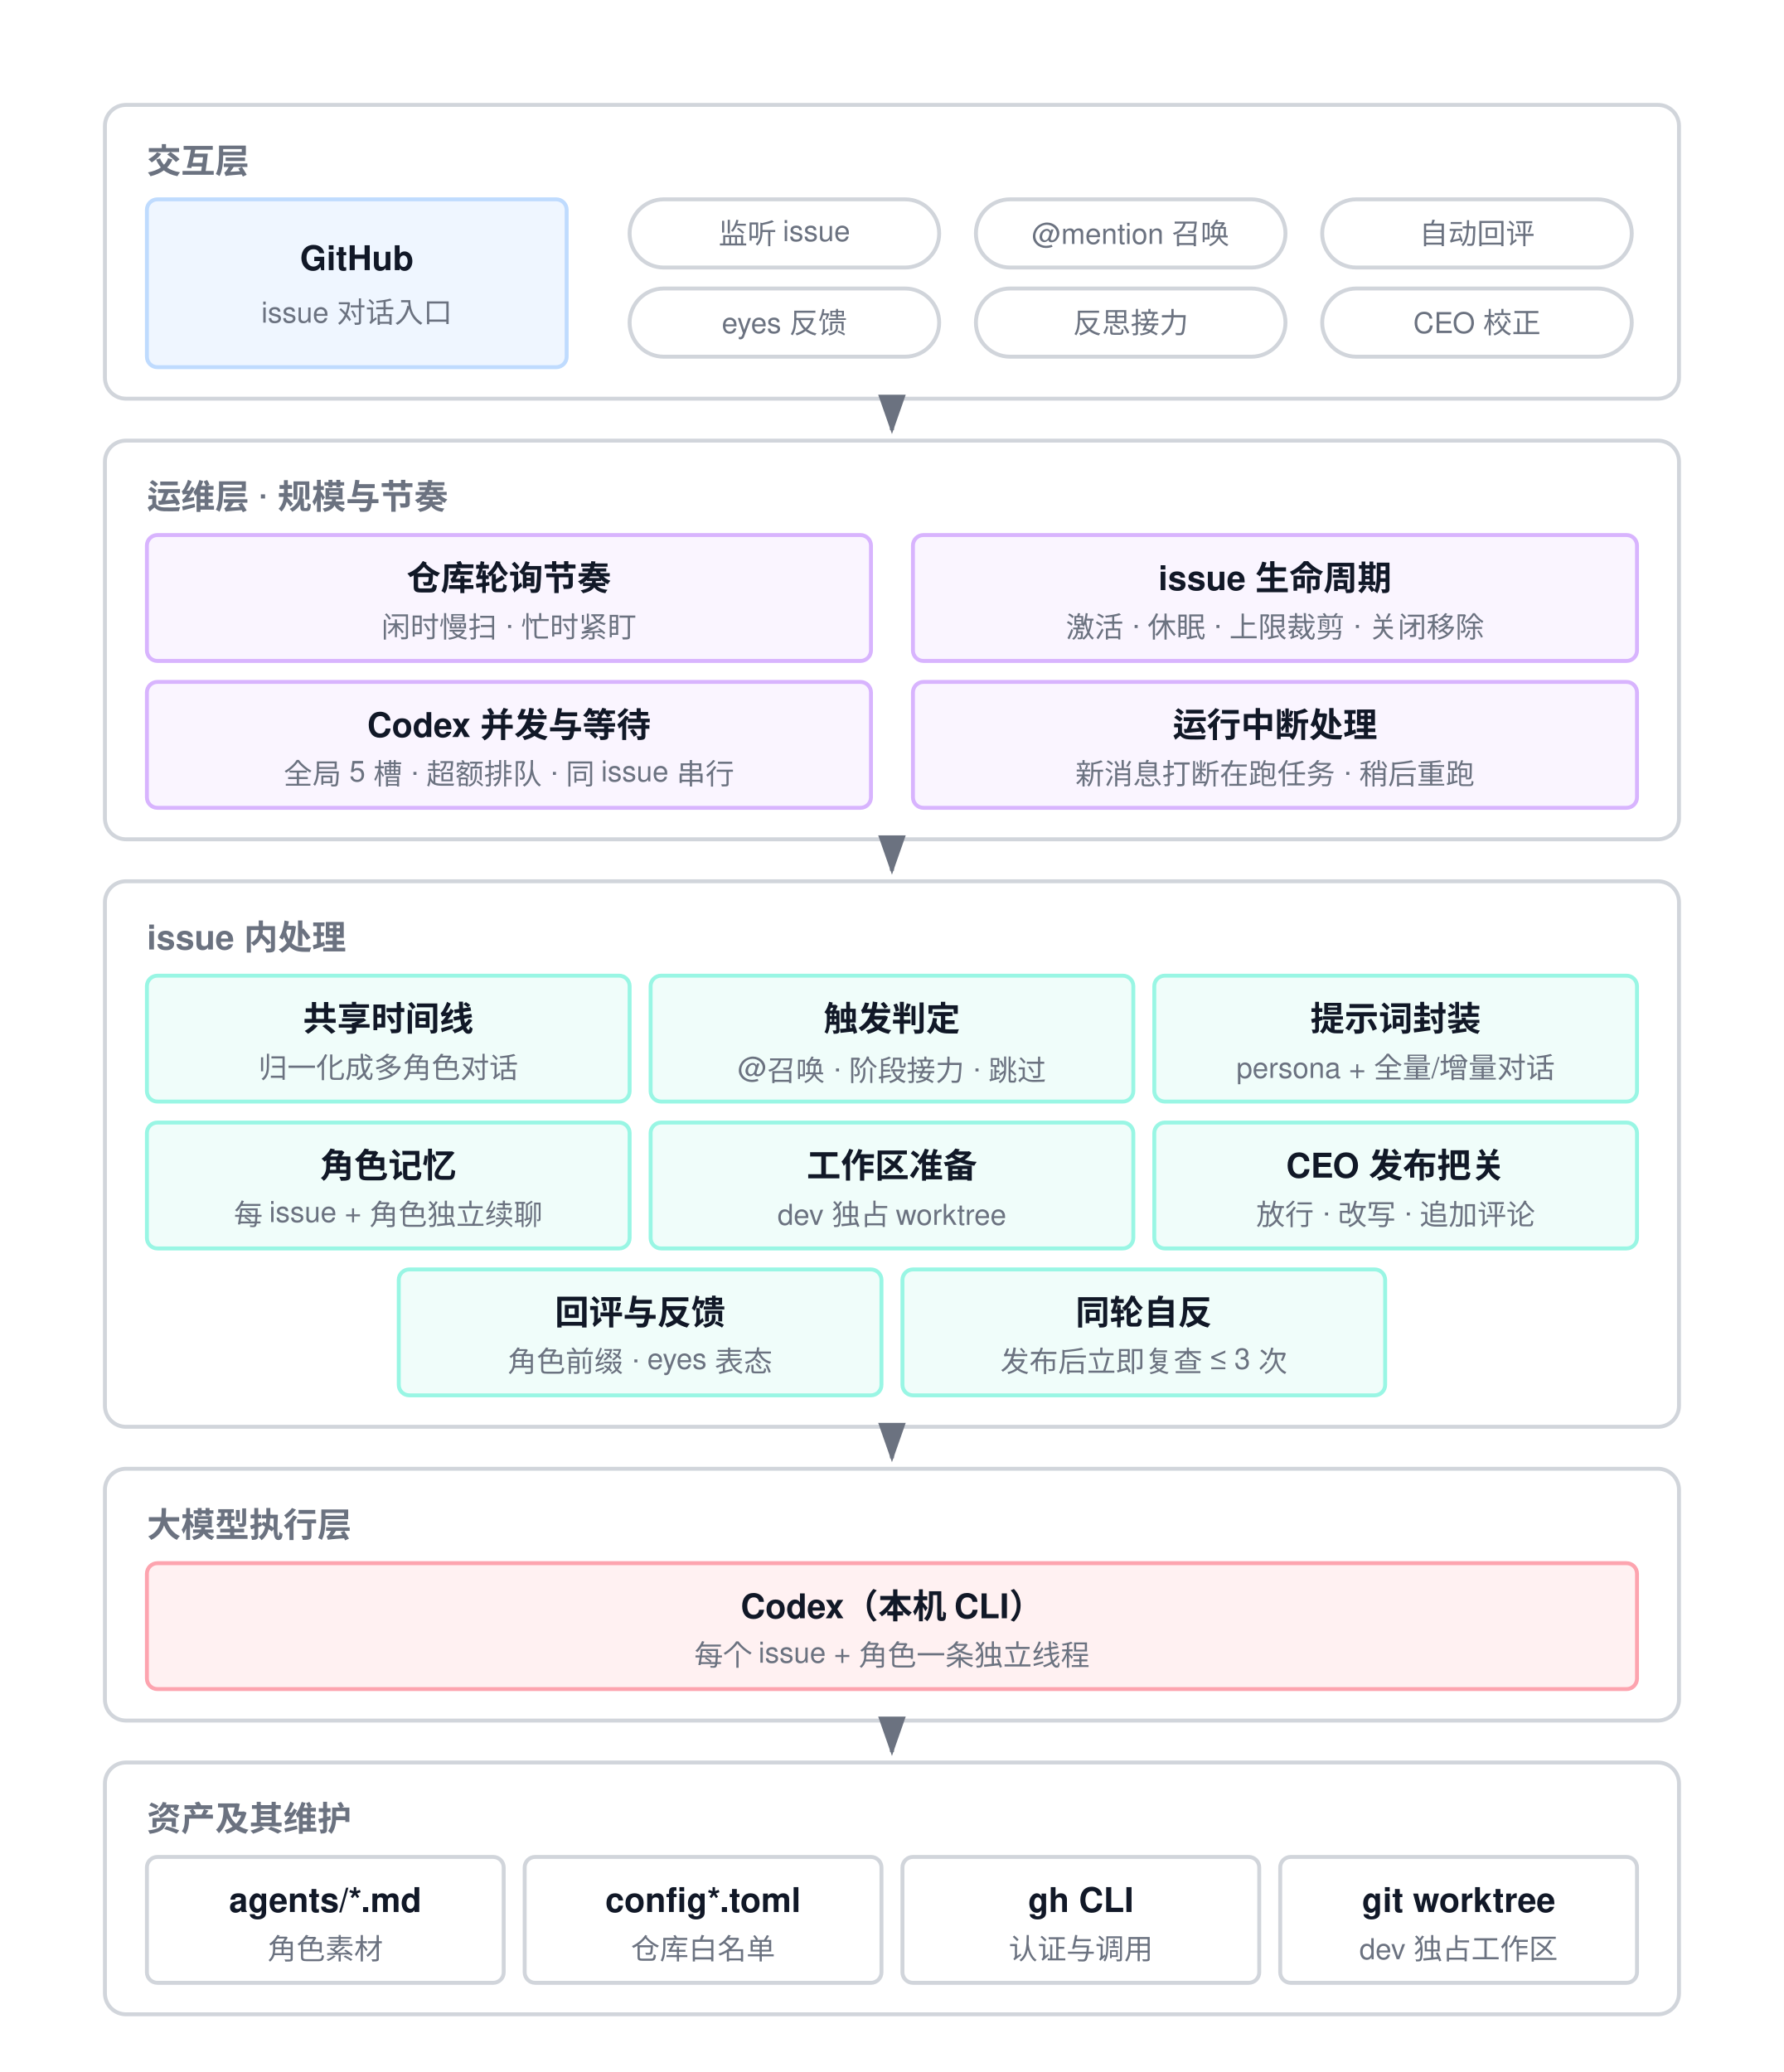
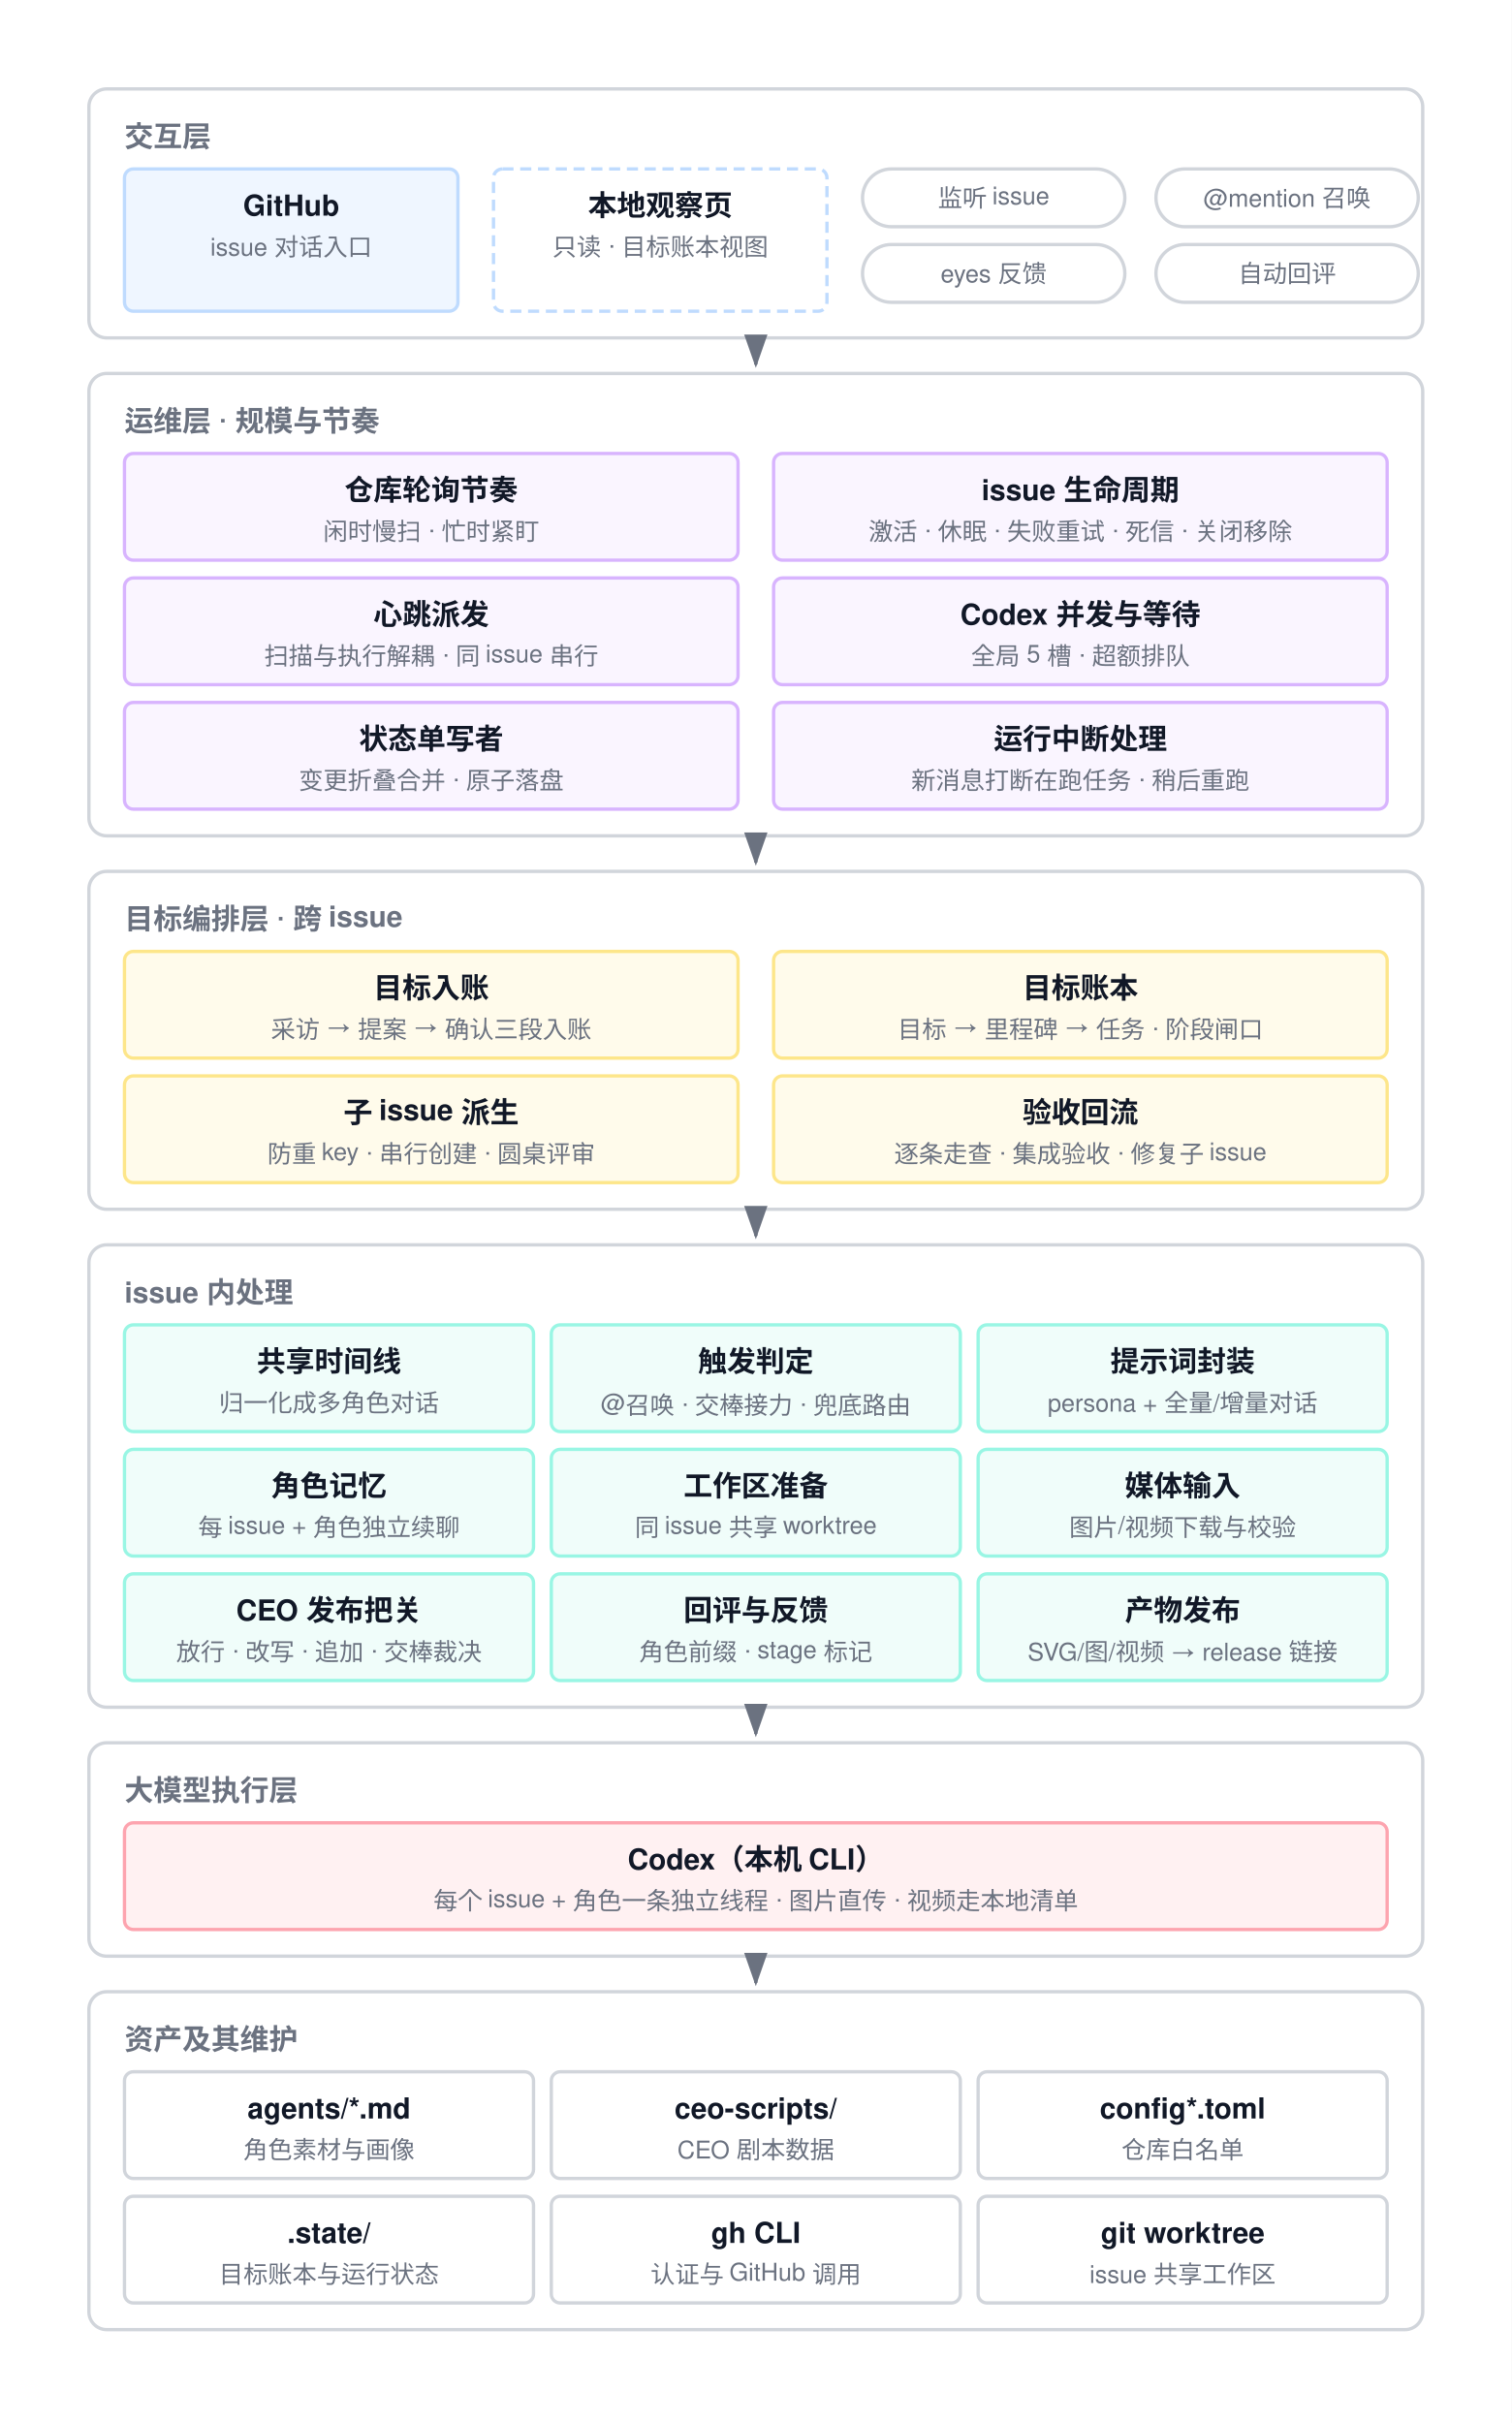
- <svg xmlns="http://www.w3.org/2000/svg" viewBox="0 0 680 790" width="680" height="790">
+ <svg xmlns="http://www.w3.org/2000/svg" viewBox="0 0 680 1090" width="680" height="1090">
  <style>
    text { font-family: 'Helvetica Neue', Helvetica, Arial, 'PingFang SC', 'Microsoft YaHei', 'Microsoft JhengHei', 'SimHei', sans-serif; }
  </style>
  <defs>
    <marker id="arrow" markerWidth="10" markerHeight="7" refX="9" refY="3.5" orient="auto">
      <polygon points="0 0, 10 3.5, 0 7" fill="#6b7280" />
    </marker>
  </defs>
-   <rect width="680" height="790" fill="#ffffff" />
+   <rect width="680" height="1090" fill="#ffffff" />
  <rect x="40" y="40" width="600" height="112" rx="8" fill="none" stroke="#d1d5db" stroke-width="1.5" />
  <text x="56" y="66" font-size="13" font-weight="600" fill="#6b7280">交互层</text>
-   <rect x="56" y="76" width="160" height="64" rx="4" fill="#eff6ff" stroke="#bfdbfe" stroke-width="1.5" />
-   <text x="136" y="103" text-anchor="middle" font-size="13" font-weight="600" fill="#111827">GitHub</text>
-   <text x="136" y="123" text-anchor="middle" font-size="11" fill="#6b7280">issue 对话入口</text>
-   <rect x="240" y="76" width="118" height="26" rx="13" fill="#ffffff" stroke="#d1d5db" stroke-width="1.5" />
-   <text x="299" y="93" text-anchor="middle" font-size="11" fill="#6b7280">监听 issue</text>
-   <rect x="372" y="76" width="118" height="26" rx="13" fill="#ffffff" stroke="#d1d5db" stroke-width="1.5" />
-   <text x="431" y="93" text-anchor="middle" font-size="11" fill="#6b7280">@mention 召唤</text>
-   <rect x="504" y="76" width="118" height="26" rx="13" fill="#ffffff" stroke="#d1d5db" stroke-width="1.5" />
-   <text x="563" y="93" text-anchor="middle" font-size="11" fill="#6b7280">自动回评</text>
-   <rect x="240" y="110" width="118" height="26" rx="13" fill="#ffffff" stroke="#d1d5db" stroke-width="1.5" />
-   <text x="299" y="127" text-anchor="middle" font-size="11" fill="#6b7280">eyes 反馈</text>
-   <rect x="372" y="110" width="118" height="26" rx="13" fill="#ffffff" stroke="#d1d5db" stroke-width="1.5" />
-   <text x="431" y="127" text-anchor="middle" font-size="11" fill="#6b7280">反思接力</text>
-   <rect x="504" y="110" width="118" height="26" rx="13" fill="#ffffff" stroke="#d1d5db" stroke-width="1.5" />
-   <text x="563" y="127" text-anchor="middle" font-size="11" fill="#6b7280">CEO 校正</text>
+   <rect x="56" y="76" width="150" height="64" rx="4" fill="#eff6ff" stroke="#bfdbfe" stroke-width="1.5" />
+   <text x="131" y="97" text-anchor="middle" font-size="13" font-weight="600" fill="#111827">GitHub</text>
+   <text x="131" y="115" text-anchor="middle" font-size="11" fill="#6b7280">issue 对话入口</text>
+   <rect x="222" y="76" width="150" height="64" rx="4" fill="#ffffff" stroke="#bfdbfe" stroke-width="1.5" stroke-dasharray="5,3" />
+   <text x="297" y="97" text-anchor="middle" font-size="13" font-weight="600" fill="#111827">本地观察页</text>
+   <text x="297" y="115" text-anchor="middle" font-size="11" fill="#6b7280">只读 · 目标账本视图</text>
+   <rect x="388" y="76" width="118" height="26" rx="13" fill="#ffffff" stroke="#d1d5db" stroke-width="1.5" />
+   <text x="447" y="93" text-anchor="middle" font-size="11" fill="#6b7280">监听 issue</text>
+   <rect x="520" y="76" width="118" height="26" rx="13" fill="#ffffff" stroke="#d1d5db" stroke-width="1.5" />
+   <text x="579" y="93" text-anchor="middle" font-size="11" fill="#6b7280">@mention 召唤</text>
+   <rect x="388" y="110" width="118" height="26" rx="13" fill="#ffffff" stroke="#d1d5db" stroke-width="1.5" />
+   <text x="447" y="127" text-anchor="middle" font-size="11" fill="#6b7280">eyes 反馈</text>
+   <rect x="520" y="110" width="118" height="26" rx="13" fill="#ffffff" stroke="#d1d5db" stroke-width="1.5" />
+   <text x="579" y="127" text-anchor="middle" font-size="11" fill="#6b7280">自动回评</text>
  <path d="M340 154 V164" fill="none" stroke="#6b7280" stroke-width="1.5" marker-end="url(#arrow)" />
-   <rect x="40" y="168" width="600" height="152" rx="8" fill="none" stroke="#d1d5db" stroke-width="1.5" />
+   <rect x="40" y="168" width="600" height="208" rx="8" fill="none" stroke="#d1d5db" stroke-width="1.5" />
  <text x="56" y="194" font-size="13" font-weight="600" fill="#6b7280">运维层 · 规模与节奏</text>
  <rect x="56" y="204" width="276" height="48" rx="4" fill="#faf5ff" stroke="#d8b4fe" stroke-width="1.5" />
  <text x="194" y="225" text-anchor="middle" font-size="13" font-weight="600" fill="#111827">仓库轮询节奏</text>
  <text x="194" y="243" text-anchor="middle" font-size="11" fill="#6b7280">闲时慢扫 · 忙时紧盯</text>
  <rect x="348" y="204" width="276" height="48" rx="4" fill="#faf5ff" stroke="#d8b4fe" stroke-width="1.5" />
  <text x="486" y="225" text-anchor="middle" font-size="13" font-weight="600" fill="#111827">issue 生命周期</text>
-   <text x="486" y="243" text-anchor="middle" font-size="11" fill="#6b7280">激活 · 休眠 · 上限裁剪 · 关闭移除</text>
+   <text x="486" y="243" text-anchor="middle" font-size="11" fill="#6b7280">激活 · 休眠 · 失败重试 · 死信 · 关闭移除</text>
  <rect x="56" y="260" width="276" height="48" rx="4" fill="#faf5ff" stroke="#d8b4fe" stroke-width="1.5" />
-   <text x="194" y="281" text-anchor="middle" font-size="13" font-weight="600" fill="#111827">Codex 并发与等待</text>
-   <text x="194" y="299" text-anchor="middle" font-size="11" fill="#6b7280">全局 5 槽 · 超额排队 · 同 issue 串行</text>
+   <text x="194" y="281" text-anchor="middle" font-size="13" font-weight="600" fill="#111827">心跳派发</text>
+   <text x="194" y="299" text-anchor="middle" font-size="11" fill="#6b7280">扫描与执行解耦 · 同 issue 串行</text>
  <rect x="348" y="260" width="276" height="48" rx="4" fill="#faf5ff" stroke="#d8b4fe" stroke-width="1.5" />
-   <text x="486" y="281" text-anchor="middle" font-size="13" font-weight="600" fill="#111827">运行中断处理</text>
-   <text x="486" y="299" text-anchor="middle" font-size="11" fill="#6b7280">新消息打断在跑任务 · 稍后重跑</text>
-   <path d="M340 322 V332" fill="none" stroke="#6b7280" stroke-width="1.5" marker-end="url(#arrow)" />
-   <rect x="40" y="336" width="600" height="208" rx="8" fill="none" stroke="#d1d5db" stroke-width="1.5" />
-   <text x="56" y="362" font-size="13" font-weight="600" fill="#6b7280">issue 内处理</text>
-   <rect x="56" y="372" width="184" height="48" rx="4" fill="#f0fdfa" stroke="#99f6e4" stroke-width="1.5" />
-   <text x="148" y="393" text-anchor="middle" font-size="13" font-weight="600" fill="#111827">共享时间线</text>
-   <text x="148" y="411" text-anchor="middle" font-size="11" fill="#6b7280">归一化成多角色对话</text>
-   <rect x="248" y="372" width="184" height="48" rx="4" fill="#f0fdfa" stroke="#99f6e4" stroke-width="1.5" />
-   <text x="340" y="393" text-anchor="middle" font-size="13" font-weight="600" fill="#111827">触发判定</text>
-   <text x="340" y="411" text-anchor="middle" font-size="11" fill="#6b7280">@召唤 · 阶段接力 · 跳过</text>
-   <rect x="440" y="372" width="184" height="48" rx="4" fill="#f0fdfa" stroke="#99f6e4" stroke-width="1.5" />
-   <text x="532" y="393" text-anchor="middle" font-size="13" font-weight="600" fill="#111827">提示词封装</text>
-   <text x="532" y="411" text-anchor="middle" font-size="11" fill="#6b7280">persona + 全量/增量对话</text>
-   <rect x="56" y="428" width="184" height="48" rx="4" fill="#f0fdfa" stroke="#99f6e4" stroke-width="1.5" />
-   <text x="148" y="449" text-anchor="middle" font-size="13" font-weight="600" fill="#111827">角色记忆</text>
-   <text x="148" y="467" text-anchor="middle" font-size="11" fill="#6b7280">每 issue + 角色独立续聊</text>
-   <rect x="248" y="428" width="184" height="48" rx="4" fill="#f0fdfa" stroke="#99f6e4" stroke-width="1.5" />
-   <text x="340" y="449" text-anchor="middle" font-size="13" font-weight="600" fill="#111827">工作区准备</text>
-   <text x="340" y="467" text-anchor="middle" font-size="11" fill="#6b7280">dev 独占 worktree</text>
-   <rect x="440" y="428" width="184" height="48" rx="4" fill="#f0fdfa" stroke="#99f6e4" stroke-width="1.5" />
-   <text x="532" y="449" text-anchor="middle" font-size="13" font-weight="600" fill="#111827">CEO 发布把关</text>
-   <text x="532" y="467" text-anchor="middle" font-size="11" fill="#6b7280">放行 · 改写 · 追加评论</text>
-   <rect x="152" y="484" width="184" height="48" rx="4" fill="#f0fdfa" stroke="#99f6e4" stroke-width="1.5" />
-   <text x="244" y="505" text-anchor="middle" font-size="13" font-weight="600" fill="#111827">回评与反馈</text>
-   <text x="244" y="523" text-anchor="middle" font-size="11" fill="#6b7280">角色前缀 · eyes 表态</text>
-   <rect x="344" y="484" width="184" height="48" rx="4" fill="#f0fdfa" stroke="#99f6e4" stroke-width="1.5" />
-   <text x="436" y="505" text-anchor="middle" font-size="13" font-weight="600" fill="#111827">同轮自反</text>
-   <text x="436" y="523" text-anchor="middle" font-size="11" fill="#6b7280">发布后立即复查 ≤ 3 次</text>
+   <text x="486" y="281" text-anchor="middle" font-size="13" font-weight="600" fill="#111827">Codex 并发与等待</text>
+   <text x="486" y="299" text-anchor="middle" font-size="11" fill="#6b7280">全局 5 槽 · 超额排队</text>
+   <rect x="56" y="316" width="276" height="48" rx="4" fill="#faf5ff" stroke="#d8b4fe" stroke-width="1.5" />
+   <text x="194" y="337" text-anchor="middle" font-size="13" font-weight="600" fill="#111827">状态单写者</text>
+   <text x="194" y="355" text-anchor="middle" font-size="11" fill="#6b7280">变更折叠合并 · 原子落盘</text>
+   <rect x="348" y="316" width="276" height="48" rx="4" fill="#faf5ff" stroke="#d8b4fe" stroke-width="1.5" />
+   <text x="486" y="337" text-anchor="middle" font-size="13" font-weight="600" fill="#111827">运行中断处理</text>
+   <text x="486" y="355" text-anchor="middle" font-size="11" fill="#6b7280">新消息打断在跑任务 · 稍后重跑</text>
+   <path d="M340 378 V388" fill="none" stroke="#6b7280" stroke-width="1.5" marker-end="url(#arrow)" />
+   <rect x="40" y="392" width="600" height="152" rx="8" fill="none" stroke="#d1d5db" stroke-width="1.5" />
+   <text x="56" y="418" font-size="13" font-weight="600" fill="#6b7280">目标编排层 · 跨 issue</text>
+   <rect x="56" y="428" width="276" height="48" rx="4" fill="#fffbeb" stroke="#fde68a" stroke-width="1.5" />
+   <text x="194" y="449" text-anchor="middle" font-size="13" font-weight="600" fill="#111827">目标入账</text>
+   <text x="194" y="467" text-anchor="middle" font-size="11" fill="#6b7280">采访 → 提案 → 确认三段入账</text>
+   <rect x="348" y="428" width="276" height="48" rx="4" fill="#fffbeb" stroke="#fde68a" stroke-width="1.5" />
+   <text x="486" y="449" text-anchor="middle" font-size="13" font-weight="600" fill="#111827">目标账本</text>
+   <text x="486" y="467" text-anchor="middle" font-size="11" fill="#6b7280">目标 → 里程碑 → 任务 · 阶段闸口</text>
+   <rect x="56" y="484" width="276" height="48" rx="4" fill="#fffbeb" stroke="#fde68a" stroke-width="1.5" />
+   <text x="194" y="505" text-anchor="middle" font-size="13" font-weight="600" fill="#111827">子 issue 派生</text>
+   <text x="194" y="523" text-anchor="middle" font-size="11" fill="#6b7280">防重 key · 串行创建 · 圆桌评审</text>
+   <rect x="348" y="484" width="276" height="48" rx="4" fill="#fffbeb" stroke="#fde68a" stroke-width="1.5" />
+   <text x="486" y="505" text-anchor="middle" font-size="13" font-weight="600" fill="#111827">验收回流</text>
+   <text x="486" y="523" text-anchor="middle" font-size="11" fill="#6b7280">逐条走查 · 集成验收 · 修复子 issue</text>
  <path d="M340 546 V556" fill="none" stroke="#6b7280" stroke-width="1.5" marker-end="url(#arrow)" />
-   <rect x="40" y="560" width="600" height="96" rx="8" fill="none" stroke="#d1d5db" stroke-width="1.5" />
-   <text x="56" y="586" font-size="13" font-weight="600" fill="#6b7280">大模型执行层</text>
-   <rect x="56" y="596" width="568" height="48" rx="4" fill="#fff1f2" stroke="#fda4af" stroke-width="1.5" />
-   <text x="340" y="617" text-anchor="middle" font-size="13" font-weight="600" fill="#111827">Codex（本机 CLI）</text>
-   <text x="340" y="635" text-anchor="middle" font-size="11" fill="#6b7280">每个 issue + 角色一条独立线程</text>
-   <path d="M340 658 V668" fill="none" stroke="#6b7280" stroke-width="1.5" marker-end="url(#arrow)" />
-   <rect x="40" y="672" width="600" height="96" rx="8" fill="none" stroke="#d1d5db" stroke-width="1.5" />
-   <text x="56" y="698" font-size="13" font-weight="600" fill="#6b7280">资产及其维护</text>
-   <rect x="56" y="708" width="136" height="48" rx="4" fill="#ffffff" stroke="#d1d5db" stroke-width="1.5" />
-   <text x="124" y="729" text-anchor="middle" font-size="13" font-weight="600" fill="#111827">agents/*.md</text>
-   <text x="124" y="747" text-anchor="middle" font-size="11" fill="#6b7280">角色素材</text>
-   <rect x="200" y="708" width="136" height="48" rx="4" fill="#ffffff" stroke="#d1d5db" stroke-width="1.5" />
-   <text x="268" y="729" text-anchor="middle" font-size="13" font-weight="600" fill="#111827">config*.toml</text>
-   <text x="268" y="747" text-anchor="middle" font-size="11" fill="#6b7280">仓库白名单</text>
-   <rect x="344" y="708" width="136" height="48" rx="4" fill="#ffffff" stroke="#d1d5db" stroke-width="1.5" />
-   <text x="412" y="729" text-anchor="middle" font-size="13" font-weight="600" fill="#111827">gh CLI</text>
-   <text x="412" y="747" text-anchor="middle" font-size="11" fill="#6b7280">认证与调用</text>
-   <rect x="488" y="708" width="136" height="48" rx="4" fill="#ffffff" stroke="#d1d5db" stroke-width="1.5" />
-   <text x="556" y="729" text-anchor="middle" font-size="13" font-weight="600" fill="#111827">git worktree</text>
-   <text x="556" y="747" text-anchor="middle" font-size="11" fill="#6b7280">dev 独占工作区</text>
+   <rect x="40" y="560" width="600" height="208" rx="8" fill="none" stroke="#d1d5db" stroke-width="1.5" />
+   <text x="56" y="586" font-size="13" font-weight="600" fill="#6b7280">issue 内处理</text>
+   <rect x="56" y="596" width="184" height="48" rx="4" fill="#f0fdfa" stroke="#99f6e4" stroke-width="1.5" />
+   <text x="148" y="617" text-anchor="middle" font-size="13" font-weight="600" fill="#111827">共享时间线</text>
+   <text x="148" y="635" text-anchor="middle" font-size="11" fill="#6b7280">归一化成多角色对话</text>
+   <rect x="248" y="596" width="184" height="48" rx="4" fill="#f0fdfa" stroke="#99f6e4" stroke-width="1.5" />
+   <text x="340" y="617" text-anchor="middle" font-size="13" font-weight="600" fill="#111827">触发判定</text>
+   <text x="340" y="635" text-anchor="middle" font-size="11" fill="#6b7280">@召唤 · 交棒接力 · 兜底路由</text>
+   <rect x="440" y="596" width="184" height="48" rx="4" fill="#f0fdfa" stroke="#99f6e4" stroke-width="1.5" />
+   <text x="532" y="617" text-anchor="middle" font-size="13" font-weight="600" fill="#111827">提示词封装</text>
+   <text x="532" y="635" text-anchor="middle" font-size="11" fill="#6b7280">persona + 全量/增量对话</text>
+   <rect x="56" y="652" width="184" height="48" rx="4" fill="#f0fdfa" stroke="#99f6e4" stroke-width="1.5" />
+   <text x="148" y="673" text-anchor="middle" font-size="13" font-weight="600" fill="#111827">角色记忆</text>
+   <text x="148" y="691" text-anchor="middle" font-size="11" fill="#6b7280">每 issue + 角色独立续聊</text>
+   <rect x="248" y="652" width="184" height="48" rx="4" fill="#f0fdfa" stroke="#99f6e4" stroke-width="1.5" />
+   <text x="340" y="673" text-anchor="middle" font-size="13" font-weight="600" fill="#111827">工作区准备</text>
+   <text x="340" y="691" text-anchor="middle" font-size="11" fill="#6b7280">同 issue 共享 worktree</text>
+   <rect x="440" y="652" width="184" height="48" rx="4" fill="#f0fdfa" stroke="#99f6e4" stroke-width="1.5" />
+   <text x="532" y="673" text-anchor="middle" font-size="13" font-weight="600" fill="#111827">媒体输入</text>
+   <text x="532" y="691" text-anchor="middle" font-size="11" fill="#6b7280">图片/视频下载与校验</text>
+   <rect x="56" y="708" width="184" height="48" rx="4" fill="#f0fdfa" stroke="#99f6e4" stroke-width="1.5" />
+   <text x="148" y="729" text-anchor="middle" font-size="13" font-weight="600" fill="#111827">CEO 发布把关</text>
+   <text x="148" y="747" text-anchor="middle" font-size="11" fill="#6b7280">放行 · 改写 · 追加 · 交棒裁决</text>
+   <rect x="248" y="708" width="184" height="48" rx="4" fill="#f0fdfa" stroke="#99f6e4" stroke-width="1.5" />
+   <text x="340" y="729" text-anchor="middle" font-size="13" font-weight="600" fill="#111827">回评与反馈</text>
+   <text x="340" y="747" text-anchor="middle" font-size="11" fill="#6b7280">角色前缀 · stage 标记</text>
+   <rect x="440" y="708" width="184" height="48" rx="4" fill="#f0fdfa" stroke="#99f6e4" stroke-width="1.5" />
+   <text x="532" y="729" text-anchor="middle" font-size="13" font-weight="600" fill="#111827">产物发布</text>
+   <text x="532" y="747" text-anchor="middle" font-size="11" fill="#6b7280">SVG/图/视频 → release 链接</text>
+   <path d="M340 770 V780" fill="none" stroke="#6b7280" stroke-width="1.5" marker-end="url(#arrow)" />
+   <rect x="40" y="784" width="600" height="96" rx="8" fill="none" stroke="#d1d5db" stroke-width="1.5" />
+   <text x="56" y="810" font-size="13" font-weight="600" fill="#6b7280">大模型执行层</text>
+   <rect x="56" y="820" width="568" height="48" rx="4" fill="#fff1f2" stroke="#fda4af" stroke-width="1.5" />
+   <text x="340" y="841" text-anchor="middle" font-size="13" font-weight="600" fill="#111827">Codex（本机 CLI）</text>
+   <text x="340" y="859" text-anchor="middle" font-size="11" fill="#6b7280">每个 issue + 角色一条独立线程 · 图片直传 · 视频走本地清单</text>
+   <path d="M340 882 V892" fill="none" stroke="#6b7280" stroke-width="1.5" marker-end="url(#arrow)" />
+   <rect x="40" y="896" width="600" height="152" rx="8" fill="none" stroke="#d1d5db" stroke-width="1.5" />
+   <text x="56" y="922" font-size="13" font-weight="600" fill="#6b7280">资产及其维护</text>
+   <rect x="56" y="932" width="184" height="48" rx="4" fill="#ffffff" stroke="#d1d5db" stroke-width="1.5" />
+   <text x="148" y="953" text-anchor="middle" font-size="13" font-weight="600" fill="#111827">agents/*.md</text>
+   <text x="148" y="971" text-anchor="middle" font-size="11" fill="#6b7280">角色素材与画像</text>
+   <rect x="248" y="932" width="184" height="48" rx="4" fill="#ffffff" stroke="#d1d5db" stroke-width="1.5" />
+   <text x="340" y="953" text-anchor="middle" font-size="13" font-weight="600" fill="#111827">ceo-scripts/</text>
+   <text x="340" y="971" text-anchor="middle" font-size="11" fill="#6b7280">CEO 剧本数据</text>
+   <rect x="440" y="932" width="184" height="48" rx="4" fill="#ffffff" stroke="#d1d5db" stroke-width="1.5" />
+   <text x="532" y="953" text-anchor="middle" font-size="13" font-weight="600" fill="#111827">config*.toml</text>
+   <text x="532" y="971" text-anchor="middle" font-size="11" fill="#6b7280">仓库白名单</text>
+   <rect x="56" y="988" width="184" height="48" rx="4" fill="#ffffff" stroke="#d1d5db" stroke-width="1.5" />
+   <text x="148" y="1009" text-anchor="middle" font-size="13" font-weight="600" fill="#111827">.state/</text>
+   <text x="148" y="1027" text-anchor="middle" font-size="11" fill="#6b7280">目标账本与运行状态</text>
+   <rect x="248" y="988" width="184" height="48" rx="4" fill="#ffffff" stroke="#d1d5db" stroke-width="1.5" />
+   <text x="340" y="1009" text-anchor="middle" font-size="13" font-weight="600" fill="#111827">gh CLI</text>
+   <text x="340" y="1027" text-anchor="middle" font-size="11" fill="#6b7280">认证与 GitHub 调用</text>
+   <rect x="440" y="988" width="184" height="48" rx="4" fill="#ffffff" stroke="#d1d5db" stroke-width="1.5" />
+   <text x="532" y="1009" text-anchor="middle" font-size="13" font-weight="600" fill="#111827">git worktree</text>
+   <text x="532" y="1027" text-anchor="middle" font-size="11" fill="#6b7280">issue 共享工作区</text>
</svg>
